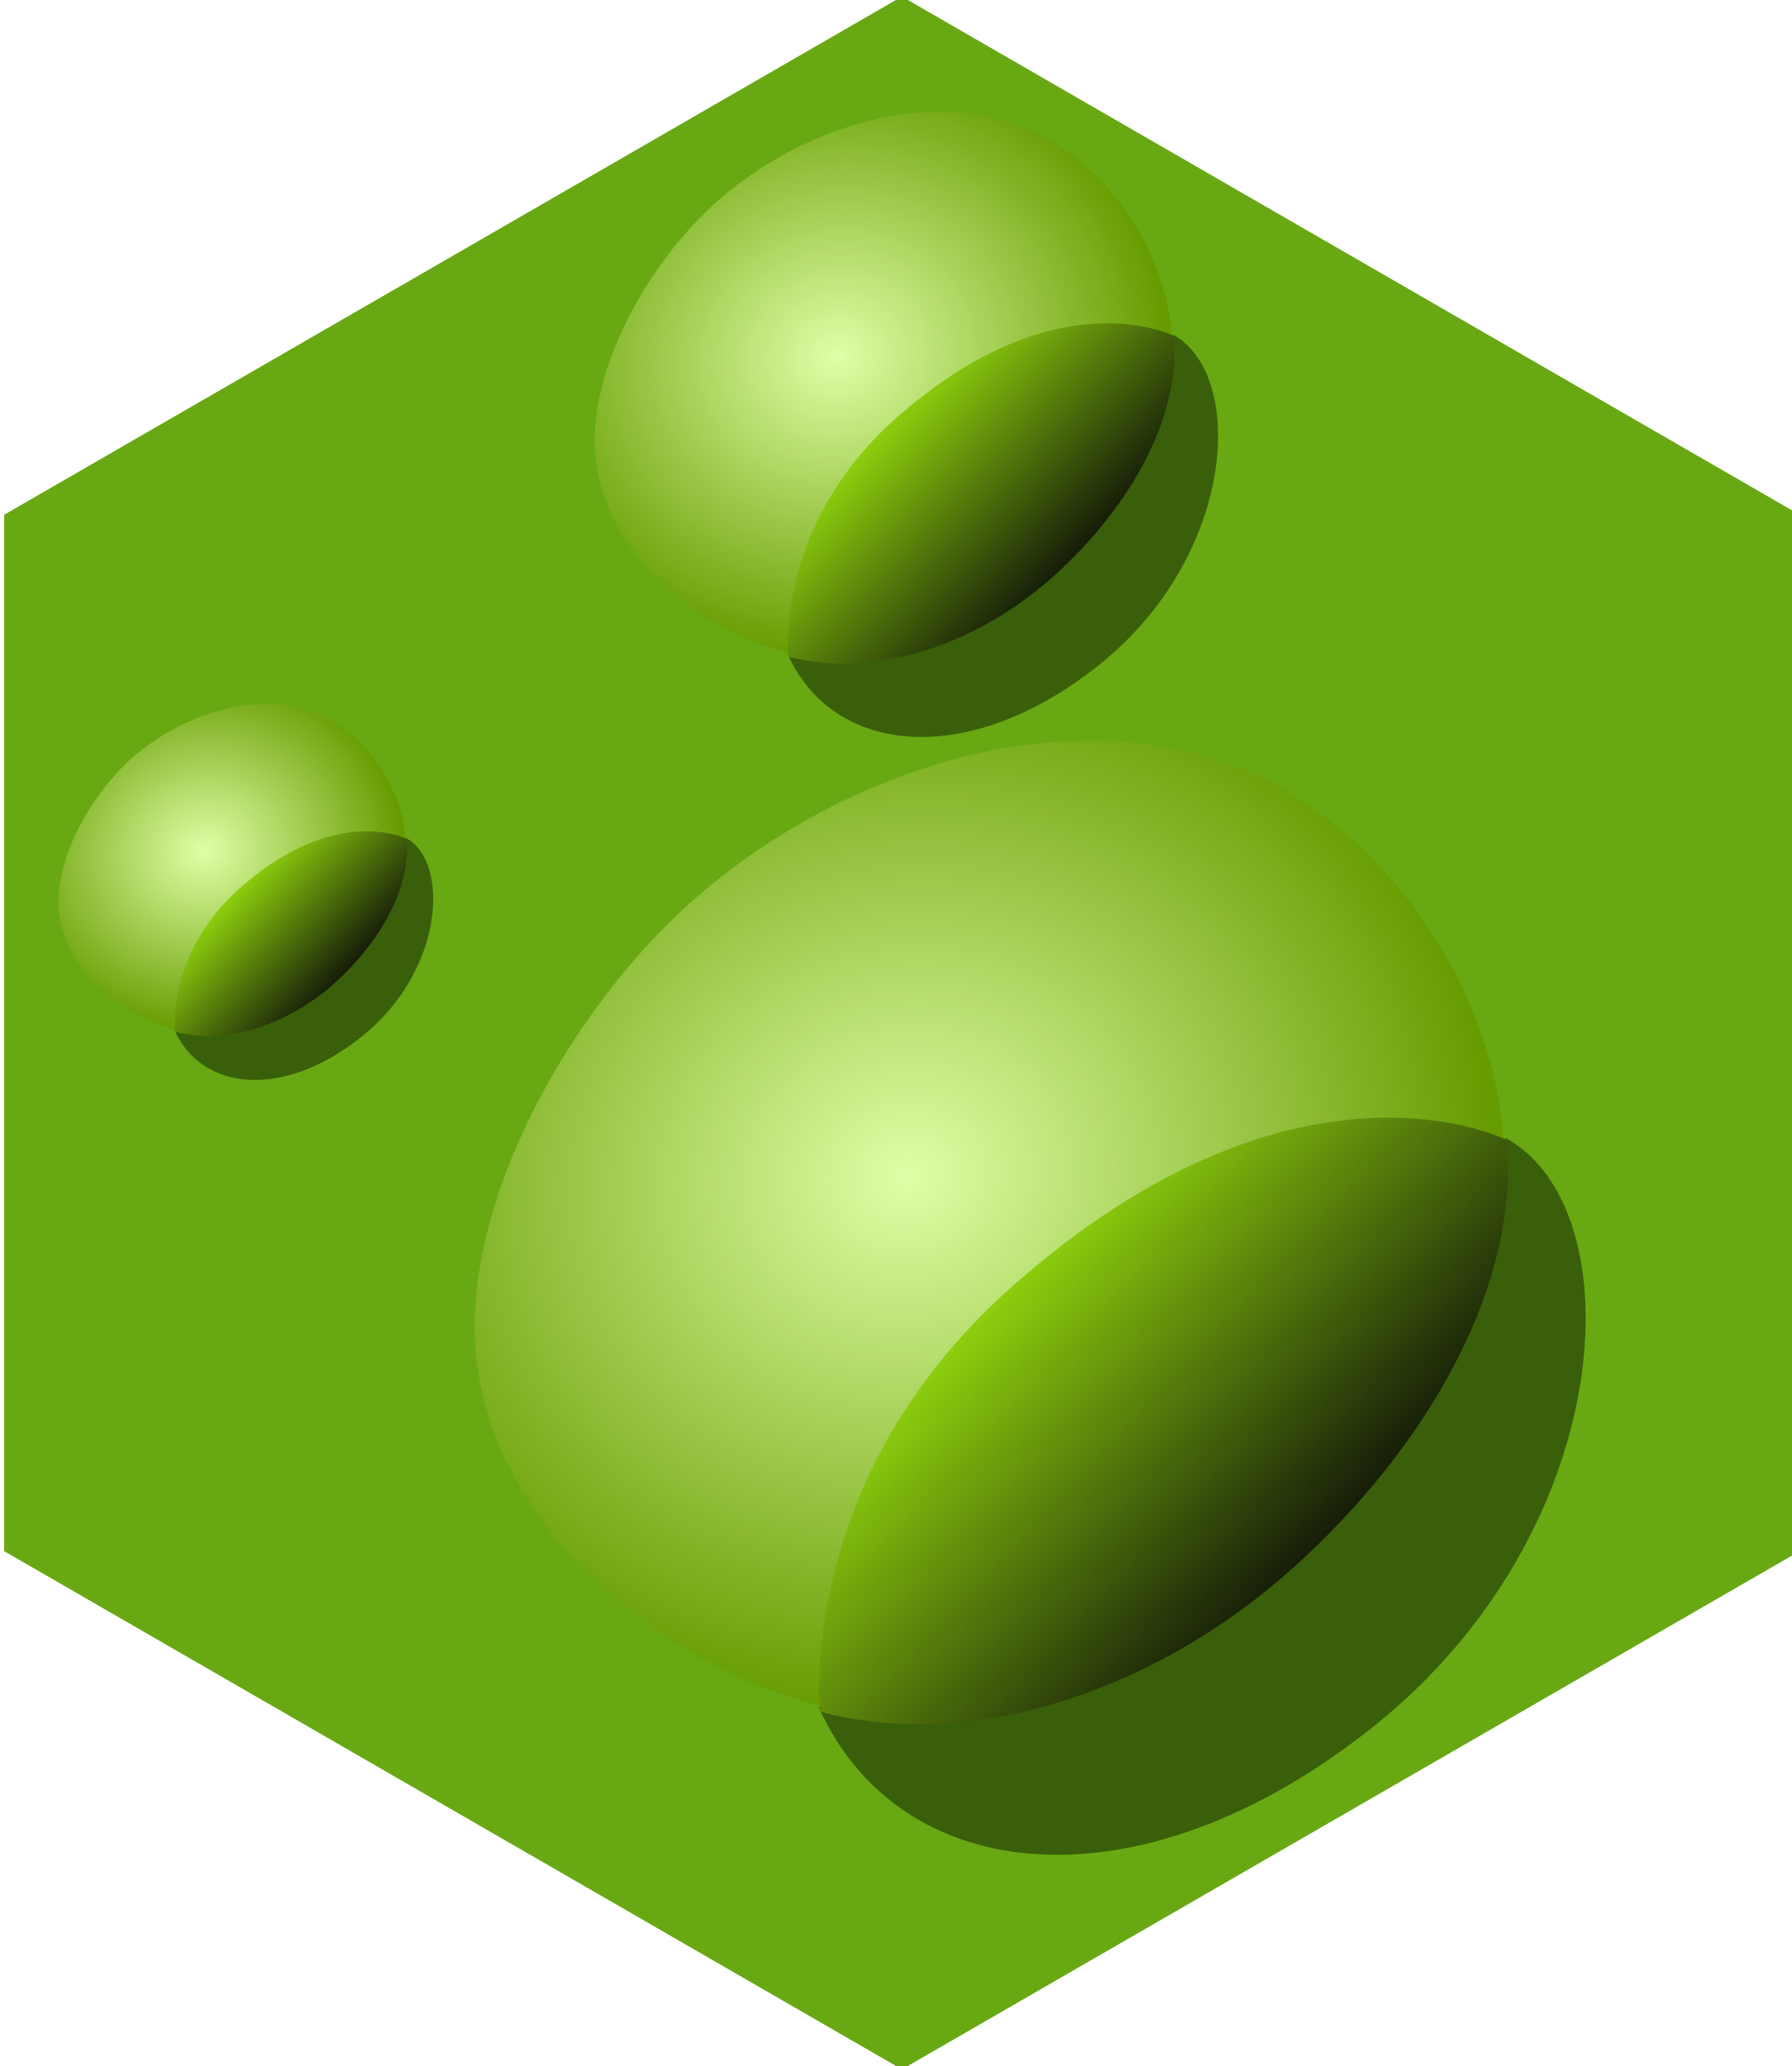
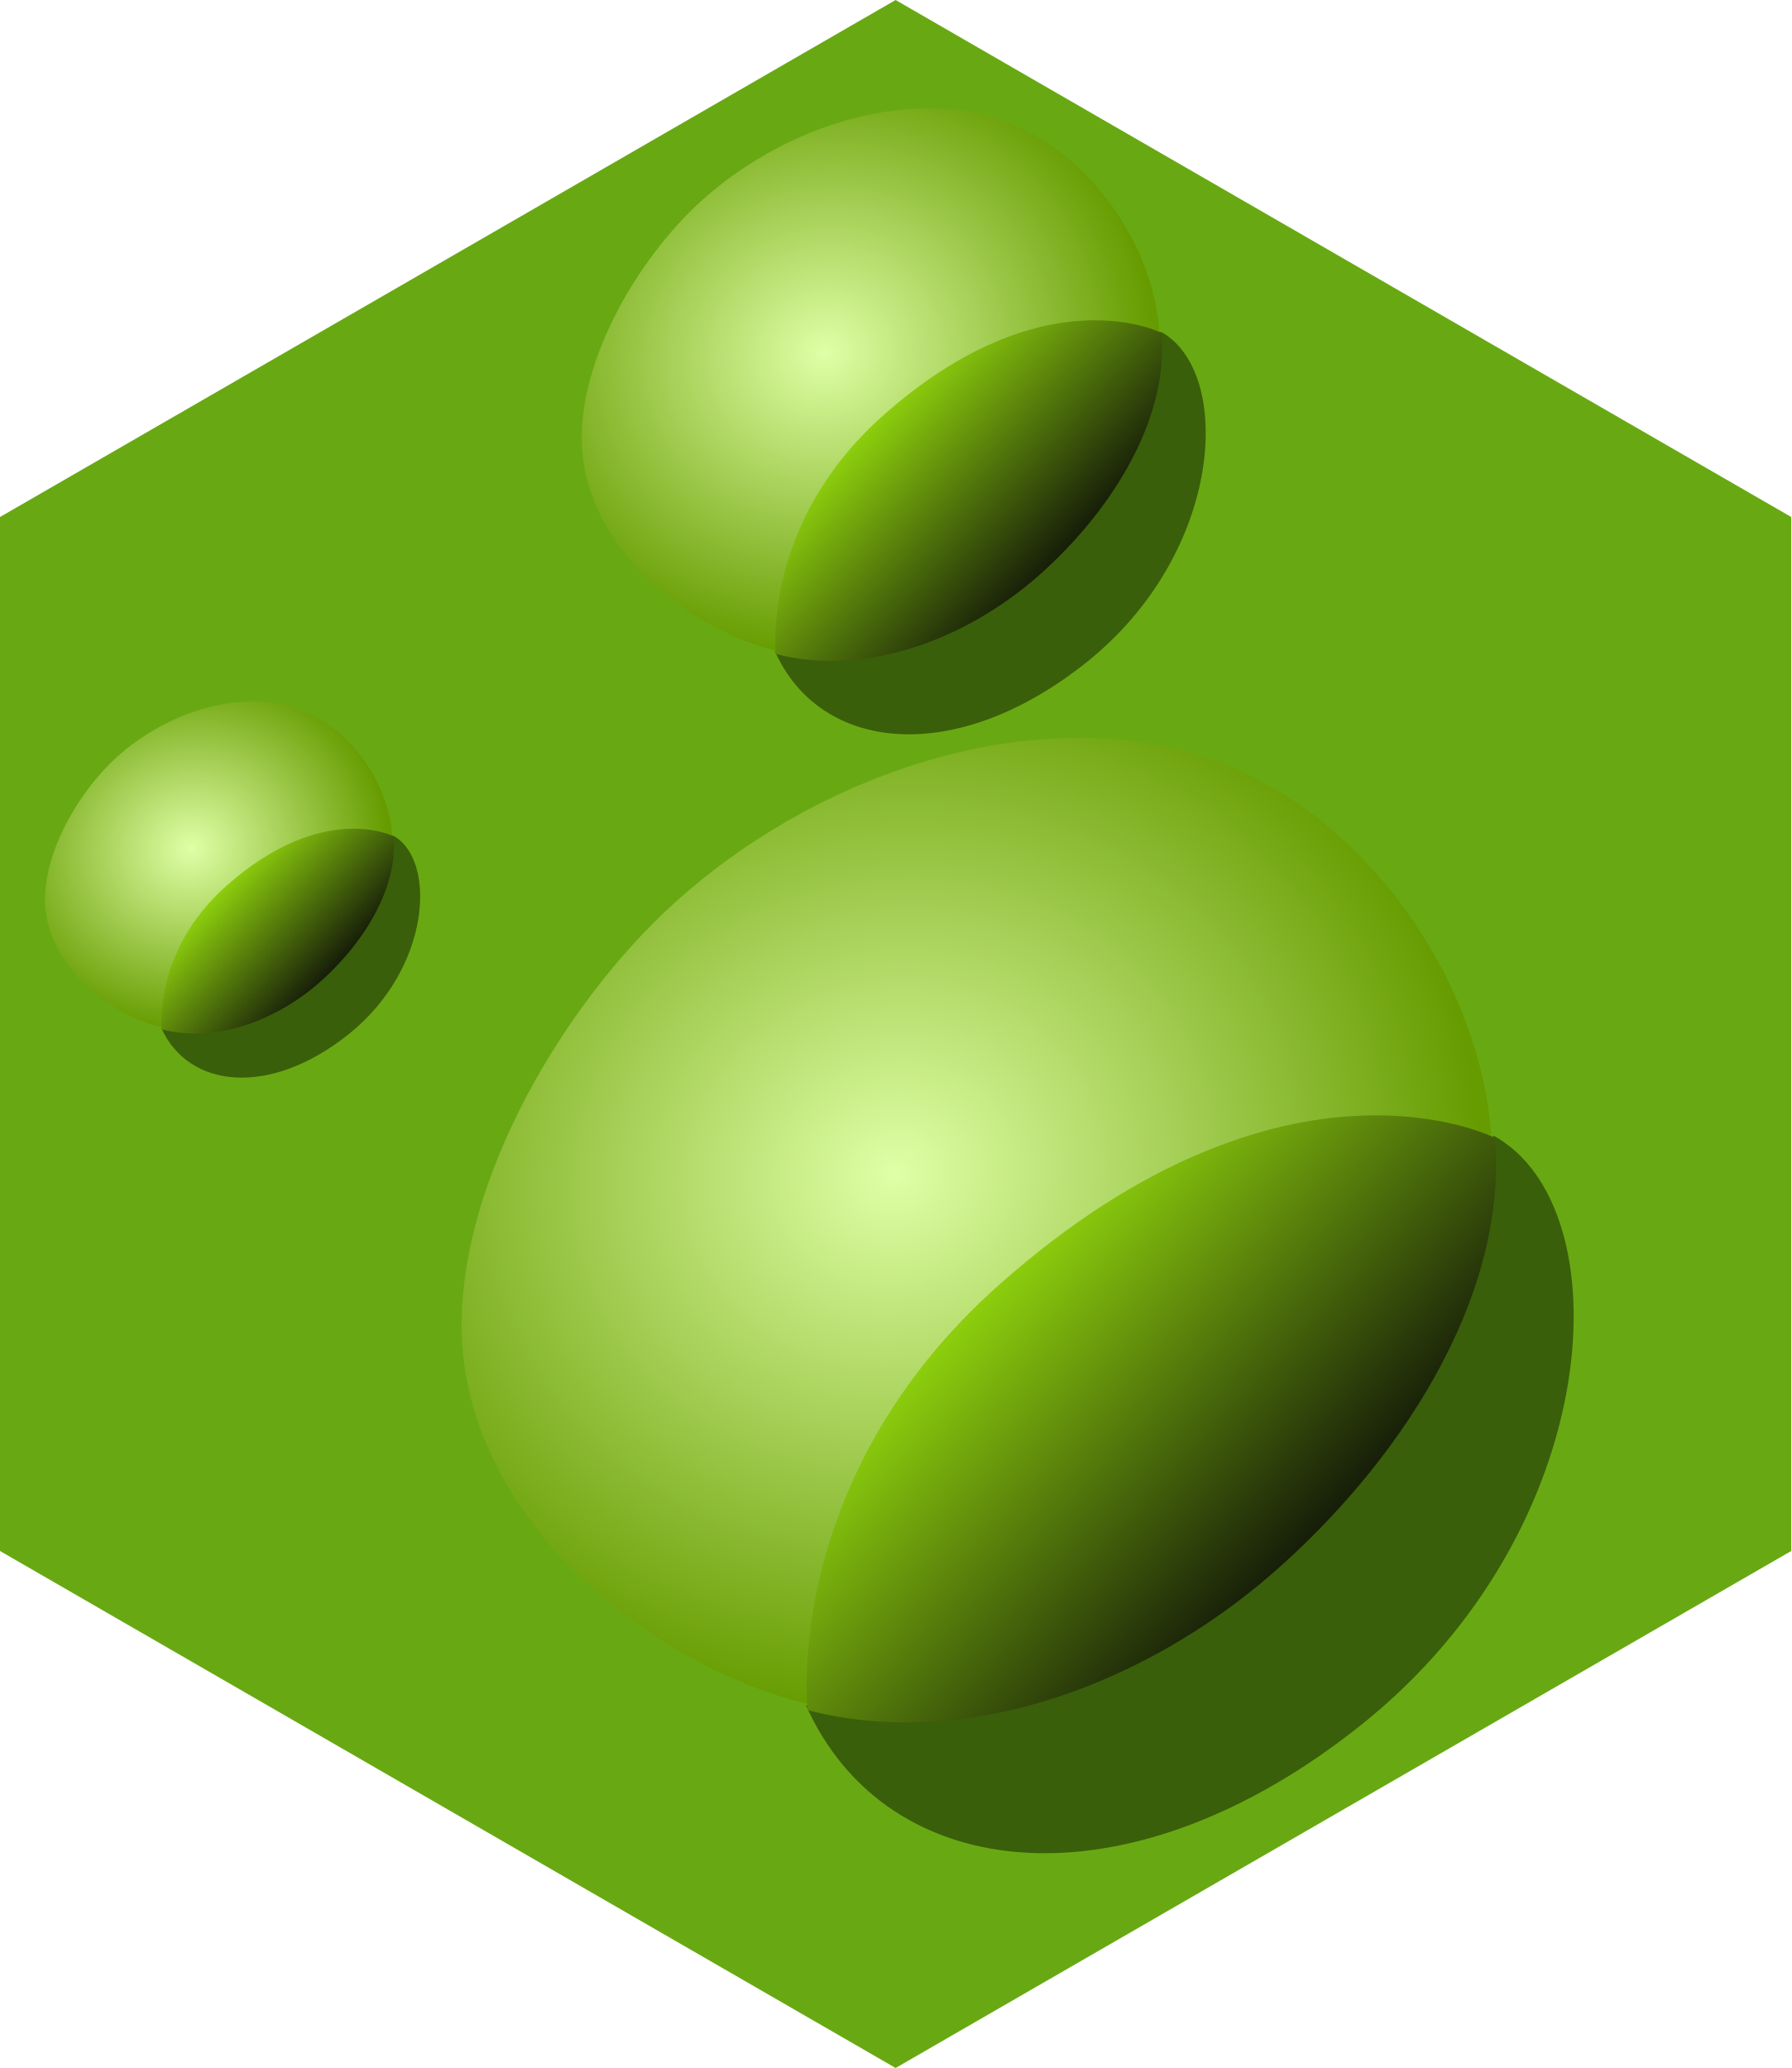
- <svg xmlns="http://www.w3.org/2000/svg" xmlns:xlink="http://www.w3.org/1999/xlink" version="1.1" width="222" height="256" id="svg2">
+ <svg xmlns="http://www.w3.org/2000/svg" xmlns:xlink="http://www.w3.org/1999/xlink" id="svg2" height="256" width="221.702" version="1.1">
  <defs id="defs4">
    <linearGradient id="linearGradient3854">
-       <stop id="stop3862" style="stop-color:#8ccd0d;stop-opacity:1" offset="0" />
-       <stop id="stop3858" style="stop-color:#171f09;stop-opacity:1" offset="1" />
+       <stop offset="0" style="stop-color:#8ccd0d;stop-opacity:1" id="stop3862" />
+       <stop offset="1" style="stop-color:#171f09;stop-opacity:1" id="stop3858" />
    </linearGradient>
    <linearGradient id="linearGradient3797">
-       <stop id="stop3799" style="stop-color:#e0ffa7;stop-opacity:1" offset="0" />
-       <stop id="stop3801" style="stop-color:#669c00;stop-opacity:1" offset="1" />
+       <stop offset="0" style="stop-color:#e0ffa7;stop-opacity:1" id="stop3799" />
+       <stop offset="1" style="stop-color:#669c00;stop-opacity:1" id="stop3801" />
    </linearGradient>
-     <radialGradient cx="83.859" cy="95.461" r="77.327" fx="83.859" fy="95.461" id="radialGradient3803-5" xlink:href="#linearGradient3797-2" gradientUnits="userSpaceOnUse" gradientTransform="matrix(0.2725395,0.9921876,-1.091053,0.2996968,165.2268,-16.52759)" />
+     <radialGradient gradientTransform="matrix(0.2725395,0.9921876,-1.091053,0.2996968,165.2268,-16.52759)" gradientUnits="userSpaceOnUse" xlink:href="#linearGradient3797-2" id="radialGradient3803-5" fy="95.461" fx="83.859" r="77.327" cy="95.461" cx="83.859" />
    <linearGradient id="linearGradient3797-2">
-       <stop id="stop3799-3" style="stop-color:#fffffa;stop-opacity:1" offset="0" />
-       <stop id="stop3801-1" style="stop-color:#e0ffa7;stop-opacity:1" offset="1" />
+       <stop offset="0" style="stop-color:#fffffa;stop-opacity:1" id="stop3799-3" />
+       <stop offset="1" style="stop-color:#e0ffa7;stop-opacity:1" id="stop3801-1" />
    </linearGradient>
-     <radialGradient cx="83.859" cy="95.461" r="77.327" fx="83.859" fy="95.461" id="radialGradient3803-8" xlink:href="#linearGradient3797-8" gradientUnits="userSpaceOnUse" gradientTransform="matrix(0.2725395,0.9921876,-1.091053,0.2996968,165.2268,-16.52759)" />
+     <radialGradient gradientTransform="matrix(0.2725395,0.9921876,-1.091053,0.2996968,165.2268,-16.52759)" gradientUnits="userSpaceOnUse" xlink:href="#linearGradient3797-8" id="radialGradient3803-8" fy="95.461" fx="83.859" r="77.327" cy="95.461" cx="83.859" />
    <linearGradient id="linearGradient3797-8">
-       <stop id="stop3799-2" style="stop-color:#e0ffa7;stop-opacity:1" offset="0" />
-       <stop id="stop3801-7" style="stop-color:#669c00;stop-opacity:1" offset="1" />
+       <stop offset="0" style="stop-color:#e0ffa7;stop-opacity:1" id="stop3799-2" />
+       <stop offset="1" style="stop-color:#669c00;stop-opacity:1" id="stop3801-7" />
    </linearGradient>
-     <linearGradient x1="-102.857" y1="871.648" x2="-59.643" y2="912.005" id="linearGradient3860-7" xlink:href="#linearGradient3854-1" gradientUnits="userSpaceOnUse" gradientTransform="translate(203.5714,35.35714)" />
+     <linearGradient gradientTransform="translate(203.5714,35.35714)" gradientUnits="userSpaceOnUse" xlink:href="#linearGradient3854-1" id="linearGradient3860-7" y2="912.005" x2="-59.643" y1="871.648" x1="-102.857" />
    <linearGradient id="linearGradient3854-1">
-       <stop id="stop3862-2" style="stop-color:#8ccd0d;stop-opacity:1" offset="0" />
-       <stop id="stop3858-6" style="stop-color:#171f09;stop-opacity:1" offset="1" />
+       <stop offset="0" style="stop-color:#8ccd0d;stop-opacity:1" id="stop3862-2" />
+       <stop offset="1" style="stop-color:#171f09;stop-opacity:1" id="stop3858-6" />
    </linearGradient>
-     <linearGradient x1="-102.857" y1="871.648" x2="-59.643" y2="912.005" id="linearGradient3893" xlink:href="#linearGradient3854-1" gradientUnits="userSpaceOnUse" gradientTransform="translate(203.5714,35.35714)" />
-     <radialGradient cx="83.859" cy="95.461" r="77.327" fx="83.859" fy="95.461" id="radialGradient3803-6" xlink:href="#linearGradient3797-0" gradientUnits="userSpaceOnUse" gradientTransform="matrix(0.2725395,0.9921876,-1.091053,0.2996968,165.2268,-16.52759)" />
+     <linearGradient gradientTransform="translate(203.5714,35.35714)" gradientUnits="userSpaceOnUse" xlink:href="#linearGradient3854-1" id="linearGradient3893" y2="912.005" x2="-59.643" y1="871.648" x1="-102.857" />
+     <radialGradient gradientTransform="matrix(0.2725395,0.9921876,-1.091053,0.2996968,165.2268,-16.52759)" gradientUnits="userSpaceOnUse" xlink:href="#linearGradient3797-0" id="radialGradient3803-6" fy="95.461" fx="83.859" r="77.327" cy="95.461" cx="83.859" />
    <linearGradient id="linearGradient3797-0">
-       <stop id="stop3799-36" style="stop-color:#e0ffa7;stop-opacity:1" offset="0" />
-       <stop id="stop3801-2" style="stop-color:#669c00;stop-opacity:1" offset="1" />
+       <stop offset="0" style="stop-color:#e0ffa7;stop-opacity:1" id="stop3799-36" />
+       <stop offset="1" style="stop-color:#669c00;stop-opacity:1" id="stop3801-2" />
    </linearGradient>
-     <linearGradient x1="-102.857" y1="871.648" x2="-59.643" y2="912.005" id="linearGradient3860-4" xlink:href="#linearGradient3854-5" gradientUnits="userSpaceOnUse" gradientTransform="translate(203.5714,35.35714)" />
+     <linearGradient gradientTransform="translate(203.5714,35.35714)" gradientUnits="userSpaceOnUse" xlink:href="#linearGradient3854-5" id="linearGradient3860-4" y2="912.005" x2="-59.643" y1="871.648" x1="-102.857" />
    <linearGradient id="linearGradient3854-5">
-       <stop id="stop3862-8" style="stop-color:#8ccd0d;stop-opacity:1" offset="0" />
-       <stop id="stop3858-8" style="stop-color:#171f09;stop-opacity:1" offset="1" />
+       <stop offset="0" style="stop-color:#8ccd0d;stop-opacity:1" id="stop3862-8" />
+       <stop offset="1" style="stop-color:#171f09;stop-opacity:1" id="stop3858-8" />
    </linearGradient>
-     <linearGradient x1="-102.857" y1="871.648" x2="-59.643" y2="912.005" id="linearGradient3893-1" xlink:href="#linearGradient3854-5" gradientUnits="userSpaceOnUse" gradientTransform="translate(203.5714,35.35714)" />
-     <radialGradient cx="83.859" cy="95.461" r="77.327" fx="83.859" fy="95.461" id="radialGradient3957" xlink:href="#linearGradient3797" gradientUnits="userSpaceOnUse" gradientTransform="matrix(0.2725395,0.9921876,-1.091053,0.2996968,165.2268,-16.52759)" />
-     <linearGradient x1="-102.857" y1="871.648" x2="-59.643" y2="912.005" id="linearGradient3959" xlink:href="#linearGradient3854" gradientUnits="userSpaceOnUse" gradientTransform="translate(203.5714,35.35714)" />
+     <linearGradient gradientTransform="translate(203.5714,35.35714)" gradientUnits="userSpaceOnUse" xlink:href="#linearGradient3854-5" id="linearGradient3893-1" y2="912.005" x2="-59.643" y1="871.648" x1="-102.857" />
+     <radialGradient gradientTransform="matrix(0.2725395,0.9921876,-1.091053,0.2996968,165.2268,-16.52759)" gradientUnits="userSpaceOnUse" xlink:href="#linearGradient3797" id="radialGradient3957" fy="95.461" fx="83.859" r="77.327" cy="95.461" cx="83.859" />
+     <linearGradient gradientTransform="translate(203.5714,35.35714)" gradientUnits="userSpaceOnUse" xlink:href="#linearGradient3854" id="linearGradient3959" y2="912.005" x2="-59.643" y1="871.648" x1="-102.857" />
  </defs>
-   <g transform="translate(-16.27119,-796.3622)" id="layer1">
-     <path d="m 256.429,127.995 -64.212,111.218 -128.423,0 L -0.418,127.995 63.794,16.777 l 128.423,0 z" transform="matrix(0.8660254,-0.5,0.5,0.8660254,-46.84791,877.5128)" id="path3025" style="fill:#68a913;fill-opacity:1;stroke:none" />
-     <g transform="matrix(0.8299464,0,0,0.8299464,59.00814,202.0742)" id="g3866">
-       <path d="m 70.714,174.571 c 57.291,7.025 98.816,-46.577 102.5,-85 19.39,10.55 16.896,58.642 -19.643,87.857 -34.873,27.883 -70.831,24.037 -82.857,-2.857 z" transform="translate(0,796.3622)" id="path3864" style="fill:#3a5f0a;fill-opacity:1;stroke:none" />
-       <path d="M 128.005,32.429 C 101.918,25.307 71.562,36.518 51.429,54.571 33.893,70.296 17.005,99.38 19.643,122.786 c 2.775,24.629 26.722,45.208 50.714,51.429 24.016,6.227 50.558,-4.084 69.286,-20.357 18.366,-15.959 35.25,-40.754 33.214,-65 C 170.795,64.306 151.773,38.917 128.005,32.429 z" transform="translate(0,796.3622)" id="path3795" style="fill:url(#radialGradient3957);fill-opacity:1;stroke:none" />
-       <path d="m 70.946,971.635 c 24.016,6.227 50.558,-4.084 69.286,-20.357 18.366,-15.959 35.25,-40.754 33.214,-65 0,0 -31.134,-15.982 -73.803,21.798 -32.644,28.903 -28.697,63.559 -28.697,63.559 z" id="path3795-6" style="fill:url(#linearGradient3959);fill-opacity:1;stroke:none" />
+   <g id="layer1" transform="translate(-17.93643,-796.7802)">
+     <path style="fill:#68a913;fill-opacity:1;stroke:none" id="path3025" transform="matrix(0.8660254,-0.5,0.5,0.8660254,-46.84791,877.5128)" d="m 256.471,128.752 -64,110.851 -128,1.3e-4 L 0.471,128.753 64.471,17.901 192.471,17.901 Z" />
+     <g id="g3866" transform="matrix(0.8299464,0,0,0.8299464,59.00814,202.0742)">
+       <path style="fill:#3a5f0a;fill-opacity:1;stroke:none" id="path3864" transform="translate(0,796.3622)" d="m 70.714,174.571 c 57.291,7.025 98.816,-46.577 102.5,-85 19.39,10.55 16.896,58.642 -19.643,87.857 -34.873,27.883 -70.831,24.037 -82.857,-2.857 z" />
+       <path style="fill:url(#radialGradient3957);fill-opacity:1;stroke:none" id="path3795" transform="translate(0,796.3622)" d="M 128.005,32.429 C 101.918,25.307 71.562,36.518 51.429,54.571 33.893,70.296 17.005,99.38 19.643,122.786 c 2.775,24.629 26.722,45.208 50.714,51.429 24.016,6.227 50.558,-4.084 69.286,-20.357 18.366,-15.959 35.25,-40.754 33.214,-65 C 170.795,64.306 151.773,38.917 128.005,32.429 Z" />
+       <path style="fill:url(#linearGradient3959);fill-opacity:1;stroke:none" id="path3795-6" d="m 70.946,971.635 c 24.016,6.227 50.558,-4.084 69.286,-20.357 18.366,-15.959 35.25,-40.754 33.214,-65 0,0 -31.134,-15.982 -73.803,21.798 -32.644,28.903 -28.697,63.559 -28.697,63.559 z" />
    </g>
-     <g transform="matrix(0.2799856,0,0,0.2799856,18.08997,652.1638)" id="g3866-0">
-       <path d="m 70.714,174.571 c 57.291,7.025 98.816,-46.577 102.5,-85 19.39,10.55 16.896,58.642 -19.643,87.857 -34.873,27.883 -70.831,24.037 -82.857,-2.857 z" transform="translate(0,796.3622)" id="path3864-4" style="fill:#3a5f0a;fill-opacity:1;stroke:none" />
-       <path d="M 128.005,32.429 C 101.918,25.307 71.562,36.518 51.429,54.571 33.893,70.296 17.005,99.38 19.643,122.786 c 2.775,24.629 26.722,45.208 50.714,51.429 24.016,6.227 50.558,-4.084 69.286,-20.357 18.366,-15.959 35.25,-40.754 33.214,-65 C 170.795,64.306 151.773,38.917 128.005,32.429 z" transform="translate(0,796.3622)" id="path3795-9" style="fill:url(#radialGradient3803-8);fill-opacity:1;stroke:none" />
-       <path d="m 70.946,971.635 c 24.016,6.227 50.558,-4.084 69.286,-20.357 18.366,-15.959 35.25,-40.754 33.214,-65 0,0 -31.134,-15.982 -73.803,21.798 -32.644,28.903 -28.697,63.559 -28.697,63.559 z" id="path3795-6-4" style="fill:url(#linearGradient3893);fill-opacity:1;stroke:none" />
+     <g id="g3866-0" transform="matrix(0.2799856,0,0,0.2799856,18.08997,652.1638)">
+       <path style="fill:#3a5f0a;fill-opacity:1;stroke:none" id="path3864-4" transform="translate(0,796.3622)" d="m 70.714,174.571 c 57.291,7.025 98.816,-46.577 102.5,-85 19.39,10.55 16.896,58.642 -19.643,87.857 -34.873,27.883 -70.831,24.037 -82.857,-2.857 z" />
+       <path style="fill:url(#radialGradient3803-8);fill-opacity:1;stroke:none" id="path3795-9" transform="translate(0,796.3622)" d="M 128.005,32.429 C 101.918,25.307 71.562,36.518 51.429,54.571 33.893,70.296 17.005,99.38 19.643,122.786 c 2.775,24.629 26.722,45.208 50.714,51.429 24.016,6.227 50.558,-4.084 69.286,-20.357 18.366,-15.959 35.25,-40.754 33.214,-65 C 170.795,64.306 151.773,38.917 128.005,32.429 Z" />
+       <path style="fill:url(#linearGradient3893);fill-opacity:1;stroke:none" id="path3795-6-4" d="m 70.946,971.635 c 24.016,6.227 50.558,-4.084 69.286,-20.357 18.366,-15.959 35.25,-40.754 33.214,-65 0,0 -31.134,-15.982 -73.803,21.798 -32.644,28.903 -28.697,63.559 -28.697,63.559 z" />
    </g>
-     <g transform="matrix(0.465718,0,0,0.465718,80.92123,425.235)" id="g3866-2">
-       <path d="m 70.714,174.571 c 57.291,7.025 98.816,-46.577 102.5,-85 19.39,10.55 16.896,58.642 -19.643,87.857 -34.873,27.883 -70.831,24.037 -82.857,-2.857 z" transform="translate(0,796.3622)" id="path3864-1" style="fill:#3a5f0a;fill-opacity:1;stroke:none" />
-       <path d="M 128.005,32.429 C 101.918,25.307 71.562,36.518 51.429,54.571 33.893,70.296 17.005,99.38 19.643,122.786 c 2.775,24.629 26.722,45.208 50.714,51.429 24.016,6.227 50.558,-4.084 69.286,-20.357 18.366,-15.959 35.25,-40.754 33.214,-65 C 170.795,64.306 151.773,38.917 128.005,32.429 z" transform="translate(0,796.3622)" id="path3795-4" style="fill:url(#radialGradient3803-6);fill-opacity:1;stroke:none" />
-       <path d="m 70.946,971.635 c 24.016,6.227 50.558,-4.084 69.286,-20.357 18.366,-15.959 35.25,-40.754 33.214,-65 0,0 -31.134,-15.982 -73.803,21.798 -32.644,28.903 -28.697,63.559 -28.697,63.559 z" id="path3795-6-9" style="fill:url(#linearGradient3893-1);fill-opacity:1;stroke:none" />
+     <g id="g3866-2" transform="matrix(0.465718,0,0,0.465718,80.92123,425.235)">
+       <path style="fill:#3a5f0a;fill-opacity:1;stroke:none" id="path3864-1" transform="translate(0,796.3622)" d="m 70.714,174.571 c 57.291,7.025 98.816,-46.577 102.5,-85 19.39,10.55 16.896,58.642 -19.643,87.857 -34.873,27.883 -70.831,24.037 -82.857,-2.857 z" />
+       <path style="fill:url(#radialGradient3803-6);fill-opacity:1;stroke:none" id="path3795-4" transform="translate(0,796.3622)" d="M 128.005,32.429 C 101.918,25.307 71.562,36.518 51.429,54.571 33.893,70.296 17.005,99.38 19.643,122.786 c 2.775,24.629 26.722,45.208 50.714,51.429 24.016,6.227 50.558,-4.084 69.286,-20.357 18.366,-15.959 35.25,-40.754 33.214,-65 C 170.795,64.306 151.773,38.917 128.005,32.429 Z" />
+       <path style="fill:url(#linearGradient3893-1);fill-opacity:1;stroke:none" id="path3795-6-9" d="m 70.946,971.635 c 24.016,6.227 50.558,-4.084 69.286,-20.357 18.366,-15.959 35.25,-40.754 33.214,-65 0,0 -31.134,-15.982 -73.803,21.798 -32.644,28.903 -28.697,63.559 -28.697,63.559 z" />
    </g>
  </g>
</svg>
